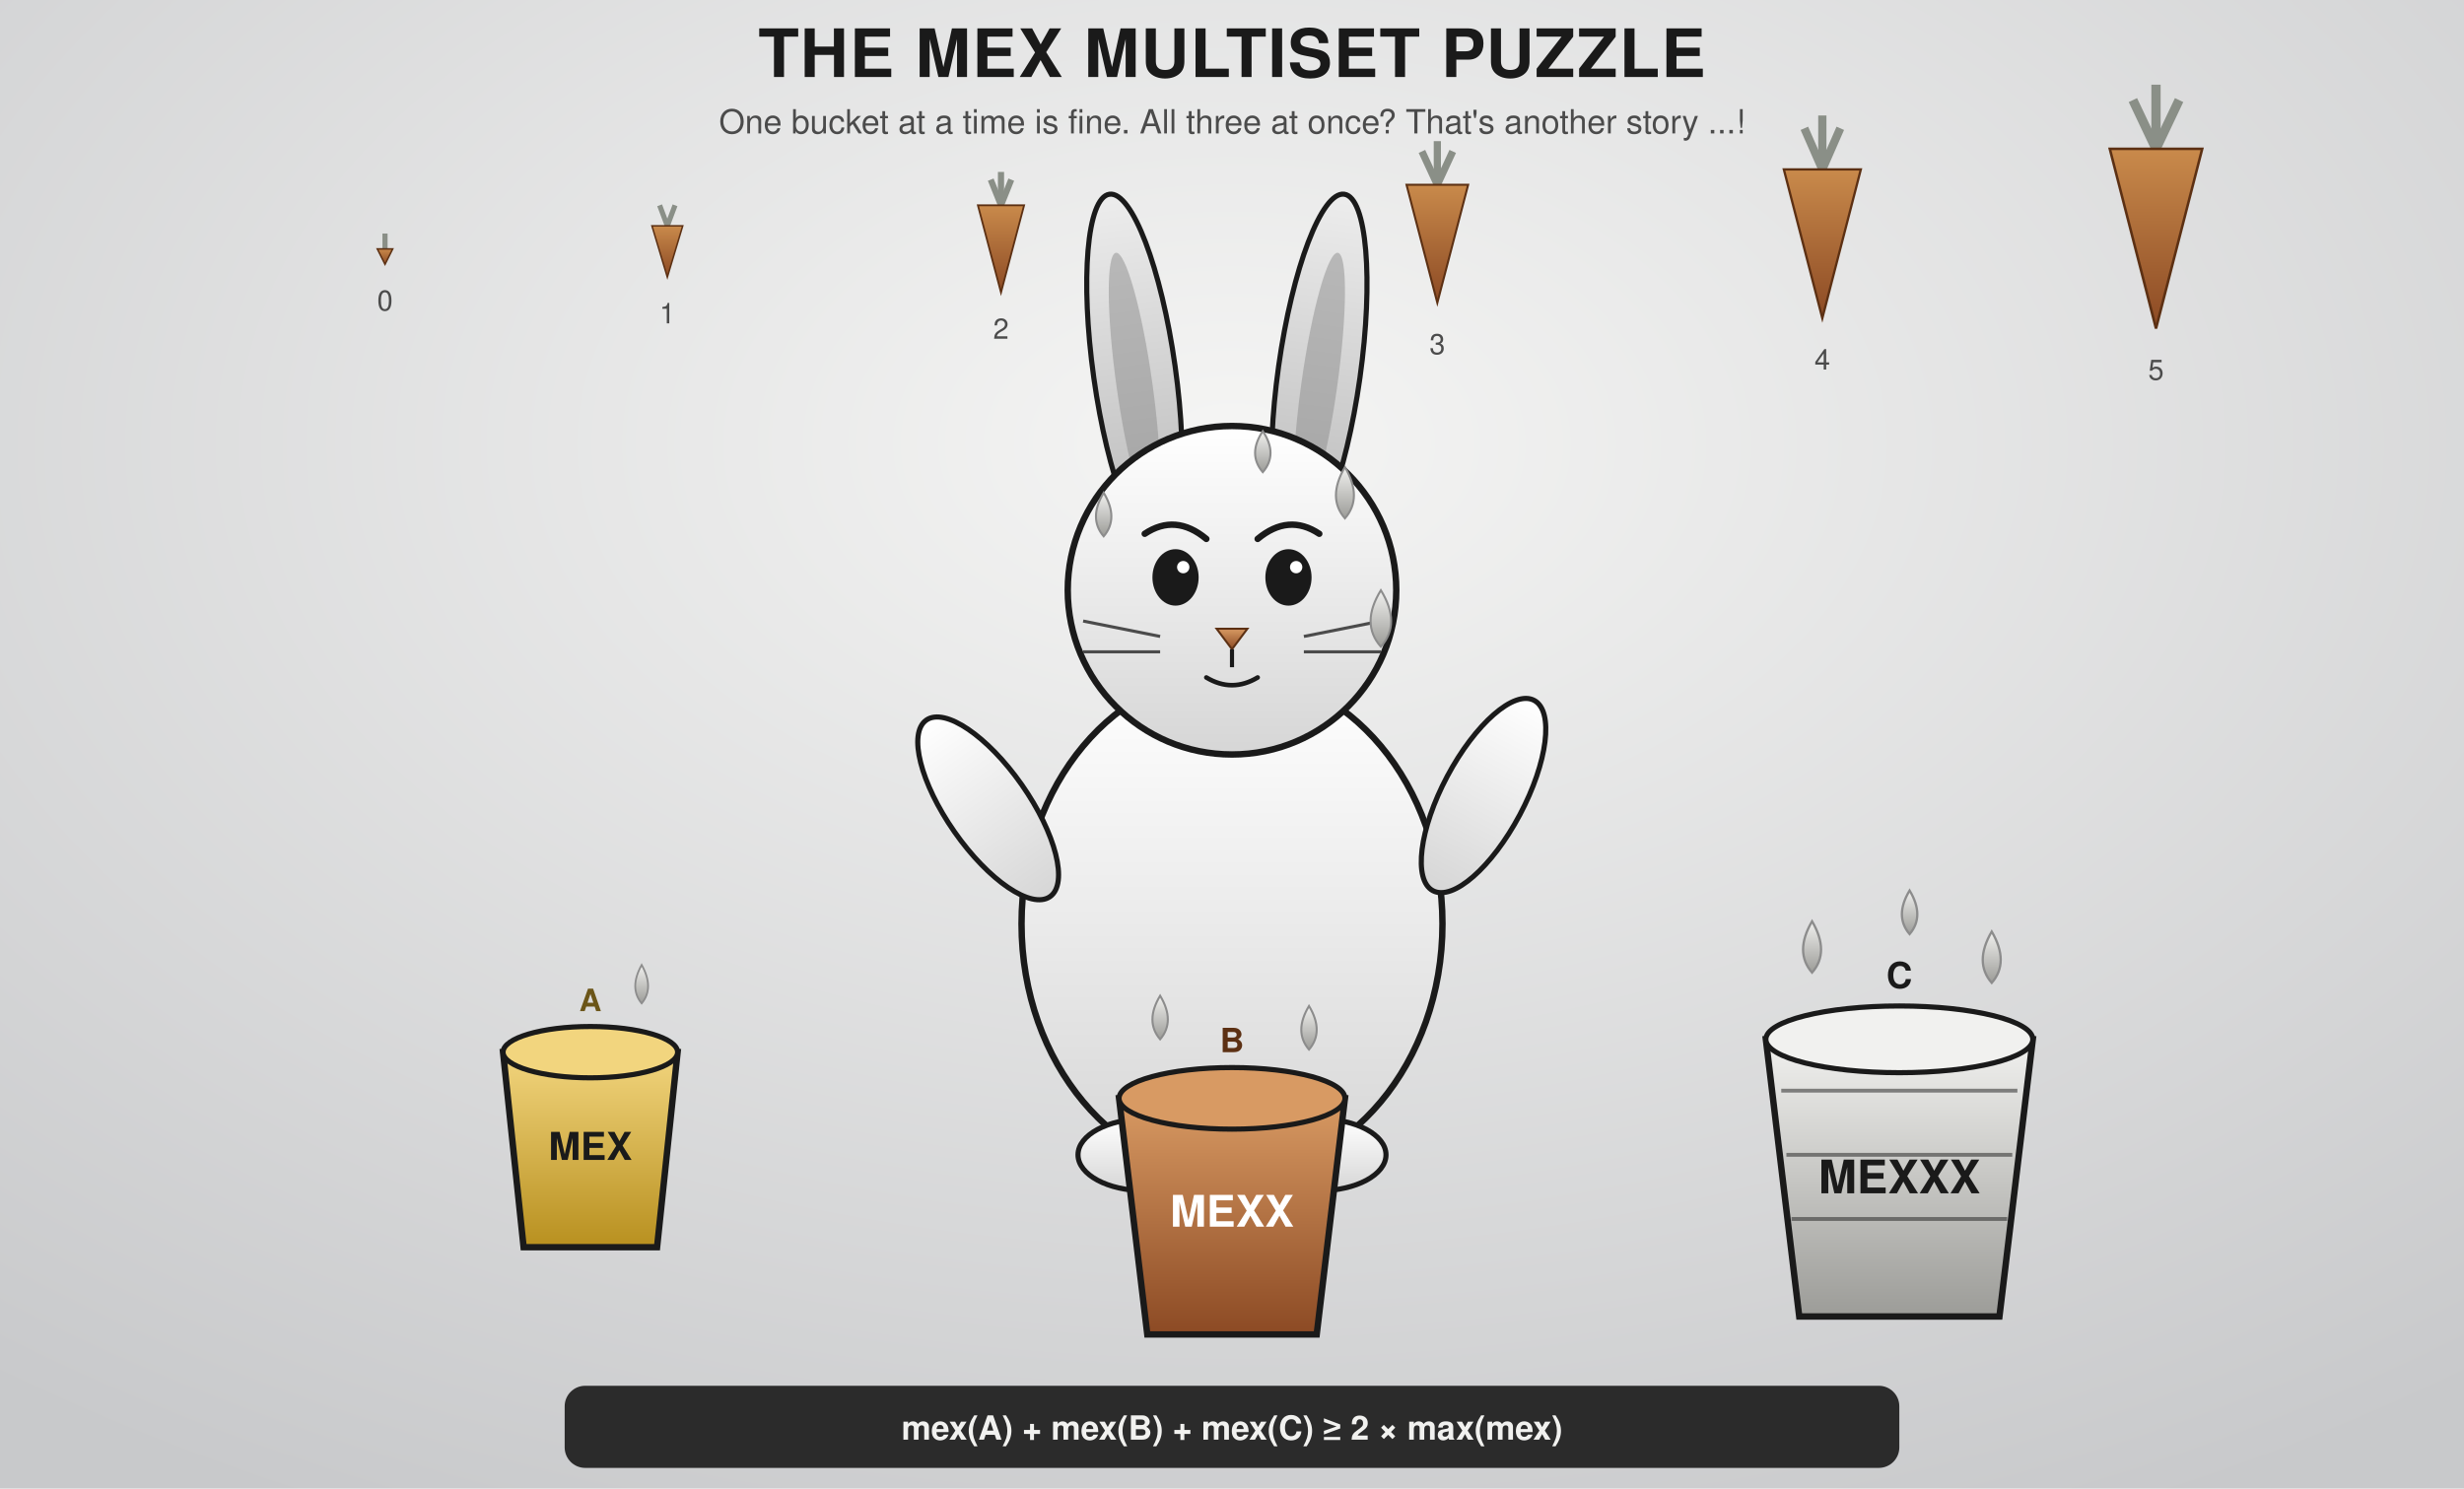
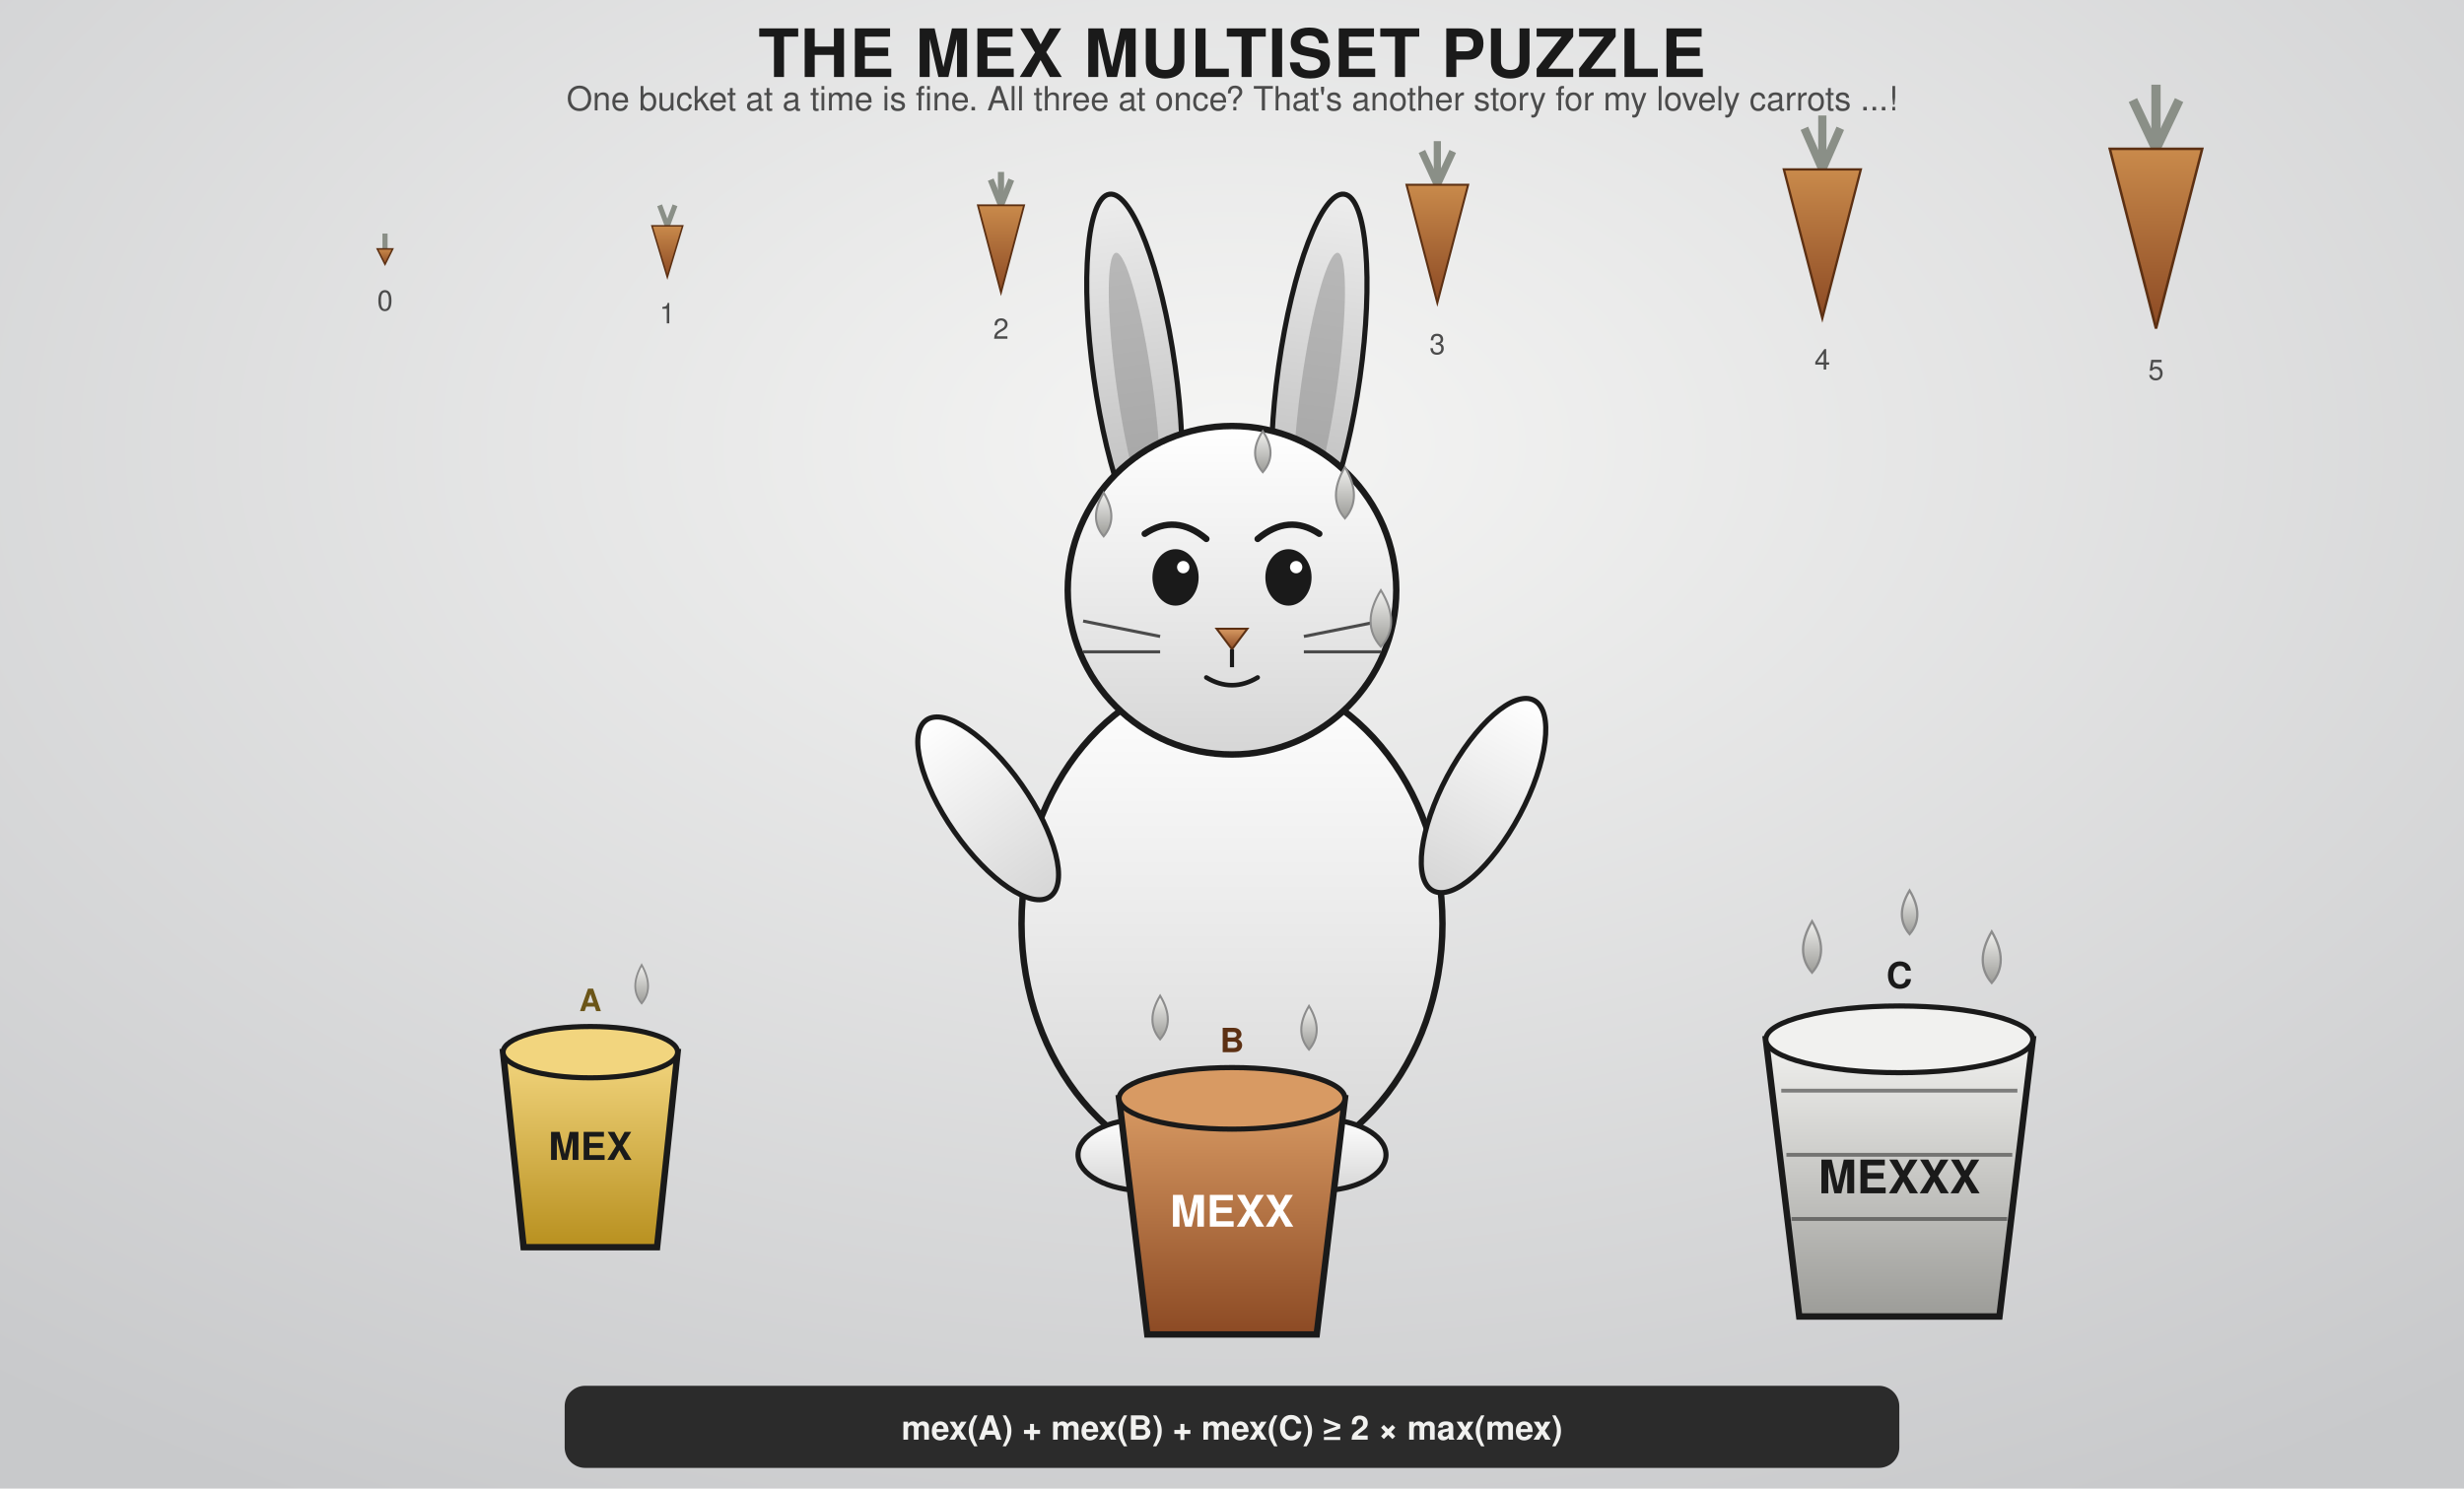
<svg xmlns="http://www.w3.org/2000/svg" viewBox="0 0 960 580" font-family="Segoe UI, Helvetica, Arial, sans-serif">
  <defs>
    <radialGradient id="bgGrad" cx="50%" cy="30%" r="80%">
      <stop offset="0%" stop-color="#F5F5F4" />
      <stop offset="100%" stop-color="#C8C9CB" />
    </radialGradient>
    <linearGradient id="furGrad" x1="0" y1="0" x2="0" y2="1">
      <stop offset="0%" stop-color="#FFFFFF" />
      <stop offset="100%" stop-color="#D6D6D6" />
    </linearGradient>
    <linearGradient id="earGrad" x1="0" y1="0" x2="0" y2="1">
      <stop offset="0%" stop-color="#EDEDED" />
      <stop offset="100%" stop-color="#B8B8B8" />
    </linearGradient>
    <linearGradient id="gold" x1="0" y1="0" x2="0" y2="1">
      <stop offset="0%" stop-color="#F2D57E" />
      <stop offset="100%" stop-color="#B8901F" />
    </linearGradient>
    <linearGradient id="copper" x1="0" y1="0" x2="0" y2="1">
      <stop offset="0%" stop-color="#D89A63" />
      <stop offset="100%" stop-color="#8C4A24" />
    </linearGradient>
    <linearGradient id="platinum" x1="0" y1="0" x2="0" y2="1">
      <stop offset="0%" stop-color="#F1F1EF" />
      <stop offset="100%" stop-color="#9C9C98" />
    </linearGradient>
    <linearGradient id="carrotGrad" x1="0" y1="0" x2="0" y2="1">
      <stop offset="0%" stop-color="#C98A4B" />
      <stop offset="100%" stop-color="#8C4A24" />
    </linearGradient>
  </defs>
  <rect x="0" y="0" width="960" height="580" fill="url(#bgGrad)" />
-   <text x="480" y="30" text-anchor="middle" font-size="26" font-weight="800" fill="#1A1A1A" letter-spacing="0.5">
-     THE MEX MULTISET PUZZLE
-   </text>
-   <text x="480" y="52" text-anchor="middle" font-size="13" fill="#4B4B4B">
-     One bucket at a time is fine. All three at once? That's another story ...!
-   </text>
+   <text x="480" y="30" text-anchor="middle" font-size="26" font-weight="800" fill="#1A1A1A" letter-spacing="0.5"> THE MEX MULTISET PUZZLE </text>
+   <text x="480" y="43" text-anchor="middle" font-size="13" fill="#4B4B4B"> One bucket at a time is fine. All three at once? That's another story for my lovely carrots ...! </text>
  <g>
    <g transform="translate(150,95)">
      <line x1="0" y1="-4" x2="0" y2="2" stroke="#8A8F87" stroke-width="2" />
      <path d="M -3 2 L 3 2 L 0 8 Z" fill="url(#carrotGrad)" stroke="#5C3013" stroke-width="0.6" />
      <text x="0" y="26" text-anchor="middle" font-size="11" fill="#4B4B4B">0</text>
    </g>
    <g transform="translate(260,88)">
      <line x1="-3" y1="-8" x2="0" y2="0" stroke="#8A8F87" stroke-width="2" />
      <line x1="3" y1="-8" x2="0" y2="0" stroke="#8A8F87" stroke-width="2" />
      <path d="M -6 0 L 6 0 L 0 20 Z" fill="url(#carrotGrad)" stroke="#5C3013" stroke-width="0.6" />
      <text x="0" y="38" text-anchor="middle" font-size="11" fill="#4B4B4B">1</text>
    </g>
    <g transform="translate(390,80)">
      <line x1="-4" y1="-10" x2="0" y2="0" stroke="#8A8F87" stroke-width="2.4" />
      <line x1="0" y1="-13" x2="0" y2="0" stroke="#8A8F87" stroke-width="2.4" />
      <line x1="4" y1="-10" x2="0" y2="0" stroke="#8A8F87" stroke-width="2.4" />
      <path d="M -9 0 L 9 0 L 0 34 Z" fill="url(#carrotGrad)" stroke="#5C3013" stroke-width="0.7" />
      <text x="0" y="52" text-anchor="middle" font-size="11" fill="#4B4B4B">2</text>
    </g>
    <g transform="translate(560,72)">
      <line x1="-6" y1="-13" x2="0" y2="0" stroke="#8A8F87" stroke-width="2.8" />
      <line x1="0" y1="-17" x2="0" y2="0" stroke="#8A8F87" stroke-width="2.8" />
      <line x1="6" y1="-13" x2="0" y2="0" stroke="#8A8F87" stroke-width="2.8" />
      <path d="M -12 0 L 12 0 L 0 46 Z" fill="url(#carrotGrad)" stroke="#5C3013" stroke-width="0.8" />
      <text x="0" y="66" text-anchor="middle" font-size="11" fill="#4B4B4B">3</text>
    </g>
    <g transform="translate(710,66)">
      <line x1="-7" y1="-16" x2="0" y2="0" stroke="#8A8F87" stroke-width="3.2" />
      <line x1="0" y1="-21" x2="0" y2="0" stroke="#8A8F87" stroke-width="3.2" />
      <line x1="7" y1="-16" x2="0" y2="0" stroke="#8A8F87" stroke-width="3.2" />
      <path d="M -15 0 L 15 0 L 0 58 Z" fill="url(#carrotGrad)" stroke="#5C3013" stroke-width="0.9" />
      <text x="0" y="78" text-anchor="middle" font-size="11" fill="#4B4B4B">4</text>
    </g>
    <g transform="translate(840,58)">
      <line x1="-9" y1="-19" x2="0" y2="0" stroke="#8A8F87" stroke-width="3.6" />
      <line x1="0" y1="-25" x2="0" y2="0" stroke="#8A8F87" stroke-width="3.6" />
      <line x1="9" y1="-19" x2="0" y2="0" stroke="#8A8F87" stroke-width="3.6" />
      <path d="M -18 0 L 18 0 L 0 70 Z" fill="url(#carrotGrad)" stroke="#5C3013" stroke-width="1" />
      <text x="0" y="90" text-anchor="middle" font-size="11" fill="#4B4B4B">5</text>
    </g>
  </g>
  <g transform="translate(480,300)">
    <ellipse cx="-38" cy="-155" rx="16" ry="70" fill="url(#earGrad)" stroke="#1A1A1A" stroke-width="2" transform="rotate(-8 -38 -155)" />
    <ellipse cx="34" cy="-155" rx="16" ry="70" fill="url(#earGrad)" stroke="#1A1A1A" stroke-width="2" transform="rotate(8 34 -155)" />
    <ellipse cx="-38" cy="-150" rx="7" ry="52" fill="#8C8C8C" opacity="0.5" transform="rotate(-8 -38 -150)" />
    <ellipse cx="34" cy="-150" rx="7" ry="52" fill="#8C8C8C" opacity="0.5" transform="rotate(8 34 -150)" />
    <ellipse cx="0" cy="60" rx="82" ry="98" fill="url(#furGrad)" stroke="#1A1A1A" stroke-width="2.5" />
    <ellipse cx="-95" cy="15" rx="16" ry="42" fill="url(#furGrad)" stroke="#1A1A1A" stroke-width="2" transform="rotate(-35 -95 15)" />
    <ellipse cx="98" cy="10" rx="16" ry="42" fill="url(#furGrad)" stroke="#1A1A1A" stroke-width="2" transform="rotate(28 98 10)" />
    <circle cx="0" cy="-70" r="64" fill="url(#furGrad)" stroke="#1A1A1A" stroke-width="2.5" />
    <ellipse cx="-22" cy="-75" rx="9" ry="11" fill="#1A1A1A" />
    <ellipse cx="22" cy="-75" rx="9" ry="11" fill="#1A1A1A" />
    <circle cx="-19" cy="-79" r="2.4" fill="#FFFFFF" />
    <circle cx="25" cy="-79" r="2.4" fill="#FFFFFF" />
    <path d="M -34 -92 Q -22 -100 -10 -90" stroke="#1A1A1A" stroke-width="2.5" fill="none" stroke-linecap="round" />
    <path d="M 10 -90 Q 22 -100 34 -92" stroke="#1A1A1A" stroke-width="2.5" fill="none" stroke-linecap="round" />
    <path d="M -6 -55 L 6 -55 L 0 -47 Z" fill="url(#copper)" stroke="#5C3013" stroke-width="0.8" />
    <path d="M 0 -47 L 0 -40" stroke="#1A1A1A" stroke-width="1.6" />
    <path d="M -10 -36 Q 0 -30 10 -36" stroke="#1A1A1A" stroke-width="1.8" fill="none" stroke-linecap="round" />
    <g stroke="#4B4B4B" stroke-width="1.2">
      <line x1="-28" y1="-52" x2="-58" y2="-58" />
      <line x1="-28" y1="-46" x2="-58" y2="-46" />
      <line x1="28" y1="-52" x2="58" y2="-58" />
      <line x1="28" y1="-46" x2="58" y2="-46" />
    </g>
    <path d="M 44 -118 q 7 12 0 20 q -7 -8 0 -20 Z" fill="url(#platinum)" stroke="#8C8C8C" stroke-width="0.8" />
    <path d="M -50 -108 q 6 10 0 17 q -6 -7 0 -17 Z" fill="url(#platinum)" stroke="#8C8C8C" stroke-width="0.8" />
    <path d="M 58 -70 q 8 13 0 22 q -8 -9 0 -22 Z" fill="url(#platinum)" stroke="#8C8C8C" stroke-width="0.8" />
    <path d="M 12 -132 q 6 9 0 16 q -6 -7 0 -16 Z" fill="url(#platinum)" stroke="#8C8C8C" stroke-width="0.8" />
    <ellipse cx="-34" cy="150" rx="26" ry="14" fill="url(#furGrad)" stroke="#1A1A1A" stroke-width="2" />
    <ellipse cx="34" cy="150" rx="26" ry="14" fill="url(#furGrad)" stroke="#1A1A1A" stroke-width="2" />
  </g>
  <g transform="translate(230,410)">
    <path d="M -34 0 L 34 0 L 26 76 L -26 76 Z" fill="url(#gold)" stroke="#1A1A1A" stroke-width="2.5" />
    <ellipse cx="0" cy="0" rx="34" ry="10" fill="#F2D57E" stroke="#1A1A1A" stroke-width="2" />
    <text x="0" y="42" text-anchor="middle" font-size="15" font-weight="800" fill="#1A1A1A">MEX</text>
    <text x="0" y="-16" text-anchor="middle" font-size="12" font-weight="700" fill="#6B5518">A</text>
    <path d="M 20 -34 q 5 9 0 15 q -5 -6 0 -15 Z" fill="url(#platinum)" stroke="#8C8C8C" stroke-width="0.7" />
  </g>
  <g transform="translate(480,428)">
    <path d="M -44 0 L 44 0 L 33 92 L -33 92 Z" fill="url(#copper)" stroke="#1A1A1A" stroke-width="2.5" />
    <ellipse cx="0" cy="0" rx="44" ry="12" fill="#D89A63" stroke="#1A1A1A" stroke-width="2" />
    <text x="0" y="50" text-anchor="middle" font-size="17" font-weight="800" fill="#FFFFFF">MEXX</text>
    <text x="0" y="-18" text-anchor="middle" font-size="13" font-weight="700" fill="#5C3013">B</text>
    <path d="M -28 -40 q 6 10 0 17 q -6 -7 0 -17 Z" fill="url(#platinum)" stroke="#8C8C8C" stroke-width="0.8" />
    <path d="M 30 -36 q 6 10 0 17 q -6 -7 0 -17 Z" fill="url(#platinum)" stroke="#8C8C8C" stroke-width="0.8" />
  </g>
  <g transform="translate(740,405)">
    <path d="M -52 0 L 52 0 L 39 108 L -39 108 Z" fill="url(#platinum)" stroke="#1A1A1A" stroke-width="2.5" />
    <path d="M -46 20 L 46 20" stroke="#1A1A1A" stroke-width="1.5" opacity="0.5" />
    <path d="M -44 45 L 44 45" stroke="#1A1A1A" stroke-width="1.5" opacity="0.5" />
    <path d="M -42 70 L 42 70" stroke="#1A1A1A" stroke-width="1.5" opacity="0.5" />
    <ellipse cx="0" cy="0" rx="52" ry="13" fill="#F1F1EF" stroke="#1A1A1A" stroke-width="2" />
    <text x="0" y="60" text-anchor="middle" font-size="18" font-weight="800" fill="#1A1A1A">MEXXX</text>
    <text x="0" y="-20" text-anchor="middle" font-size="14" font-weight="800" fill="#1A1A1A">C</text>
    <path d="M -34 -46 q 7 12 0 20 q -7 -8 0 -20 Z" fill="url(#platinum)" stroke="#8C8C8C" stroke-width="0.9" />
    <path d="M 36 -42 q 7 12 0 20 q -7 -8 0 -20 Z" fill="url(#platinum)" stroke="#8C8C8C" stroke-width="0.9" />
    <path d="M 4 -58 q 6 10 0 17 q -6 -7 0 -17 Z" fill="url(#platinum)" stroke="#8C8C8C" stroke-width="0.9" />
  </g>
  <rect x="220" y="540" width="520" height="32" rx="8" fill="#2B2B2B" />
-   <text x="480" y="561" text-anchor="middle" font-size="13" fill="#F1F1EF" font-weight="600">
-     mex(A) + mex(B) + mex(C)  ≥  2 × max(mex)
-   </text>
+   <text x="480" y="561" text-anchor="middle" font-size="13" fill="#F1F1EF" font-weight="600"> mex(A) + mex(B) + mex(C) ≥ 2 × max(mex) </text>
</svg>
